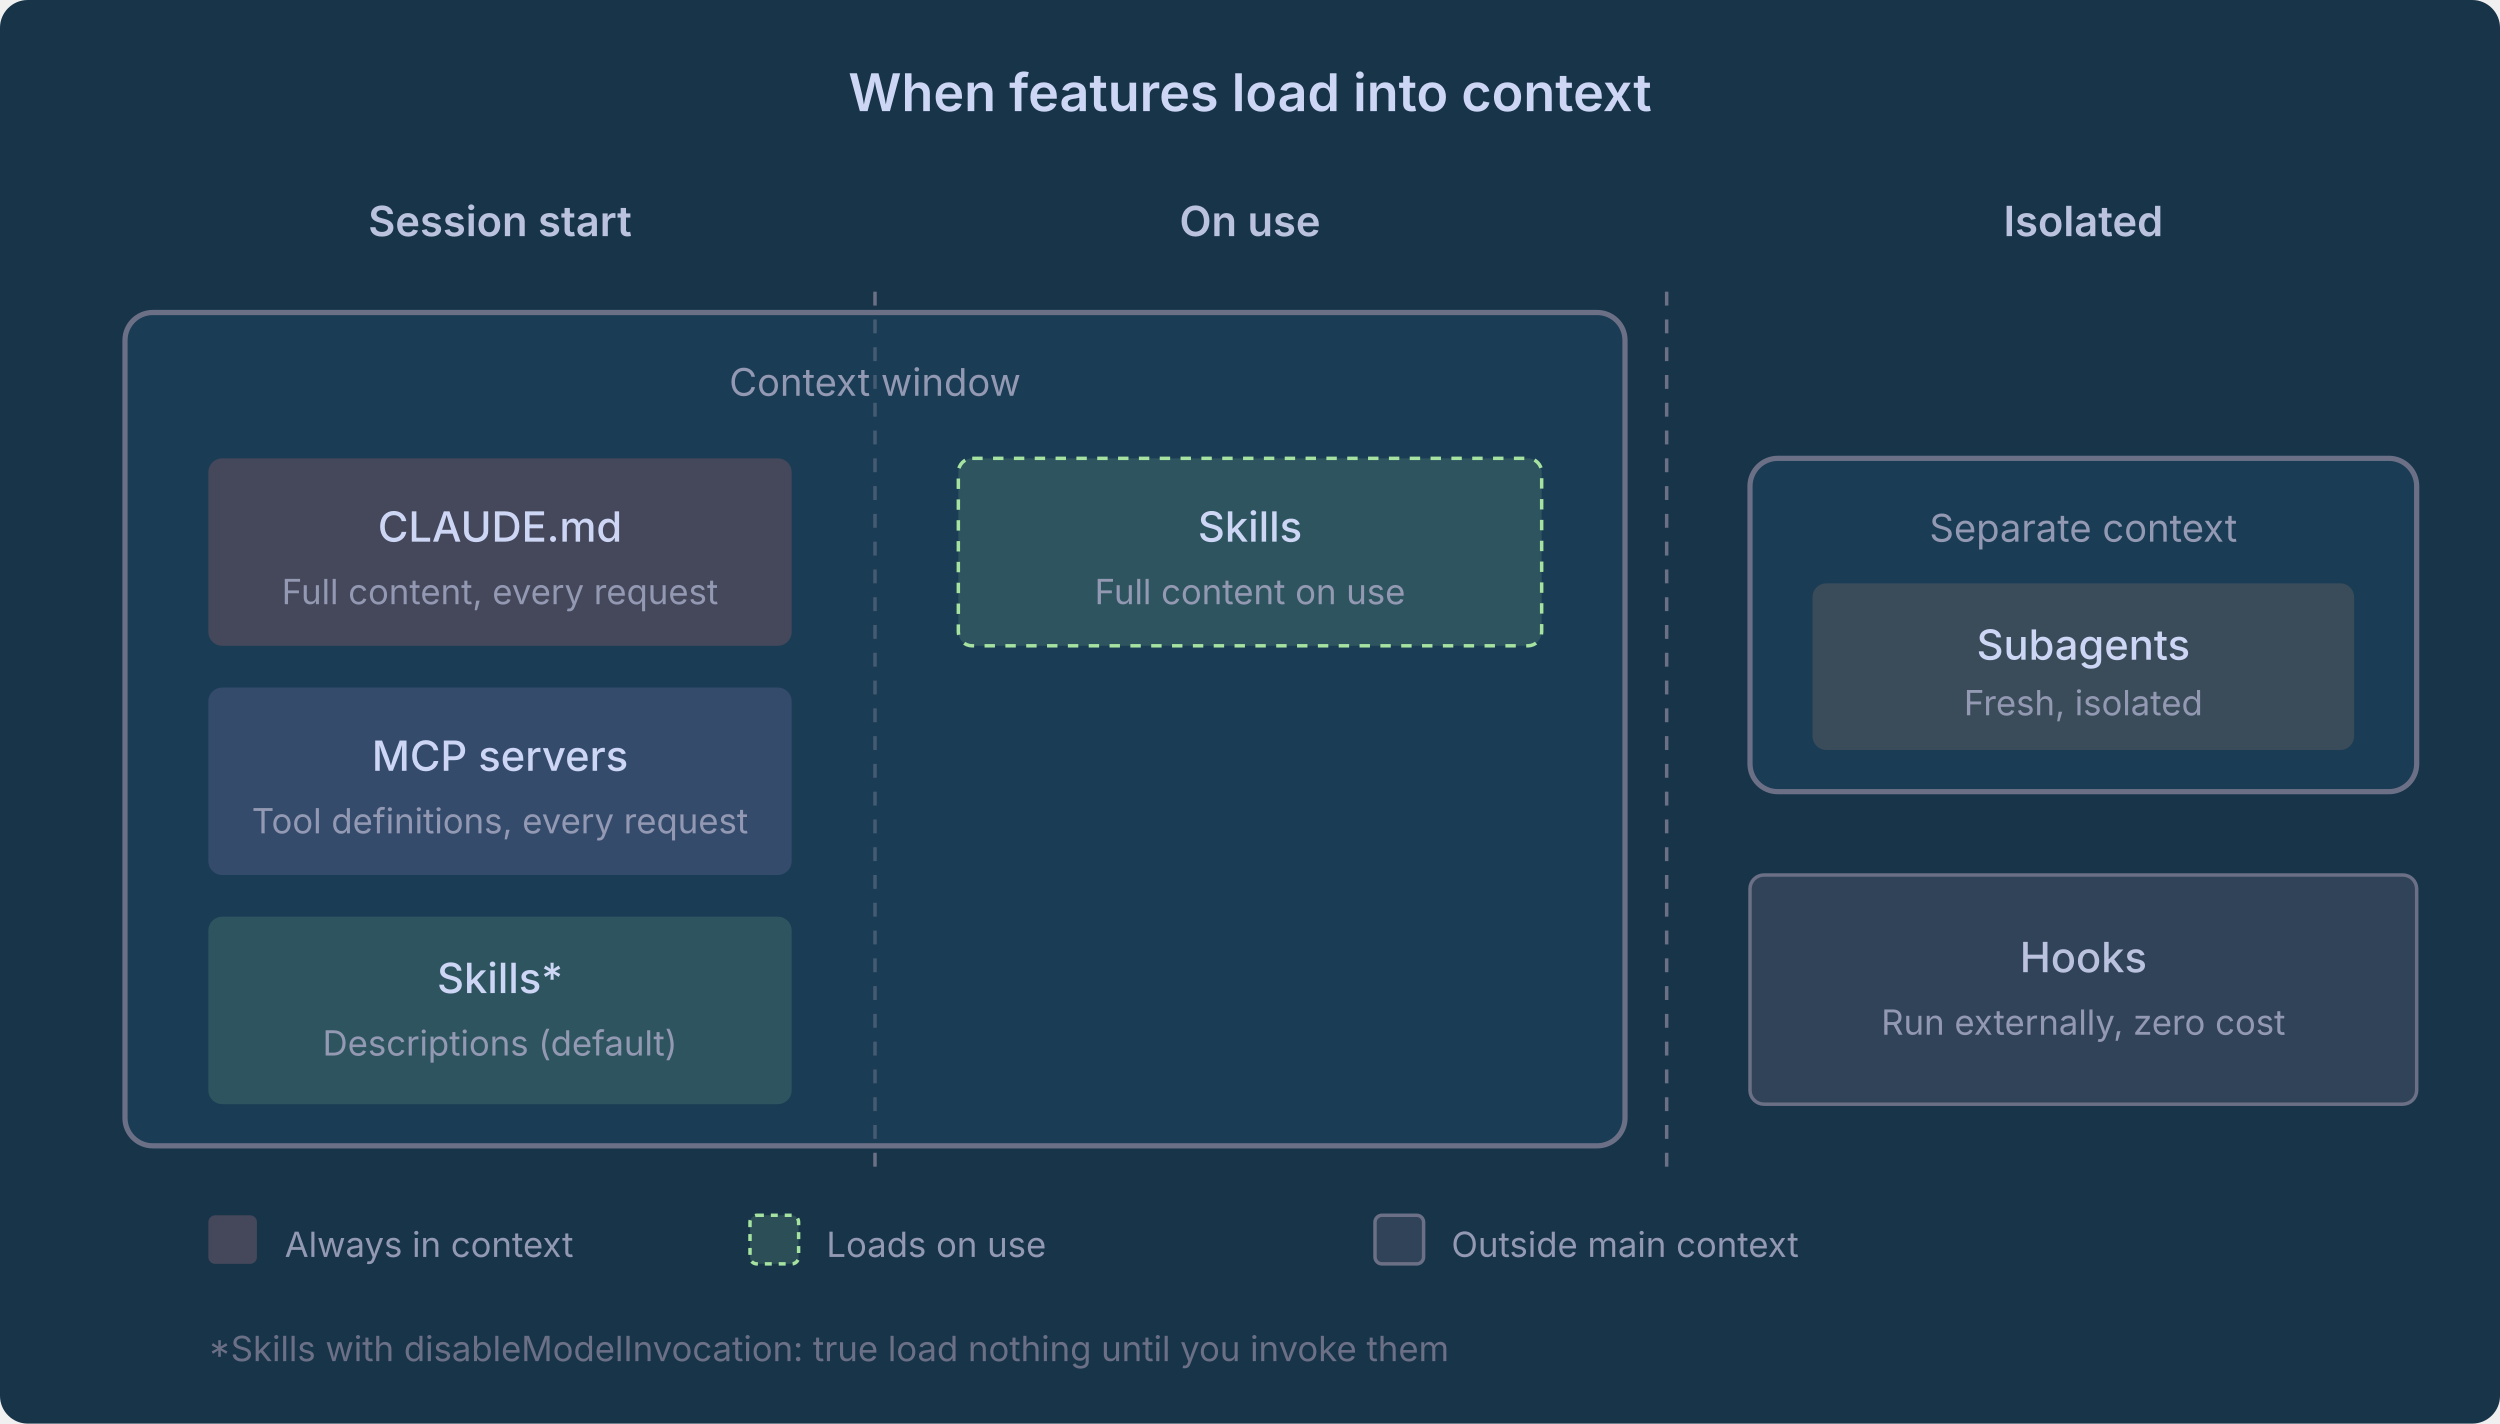
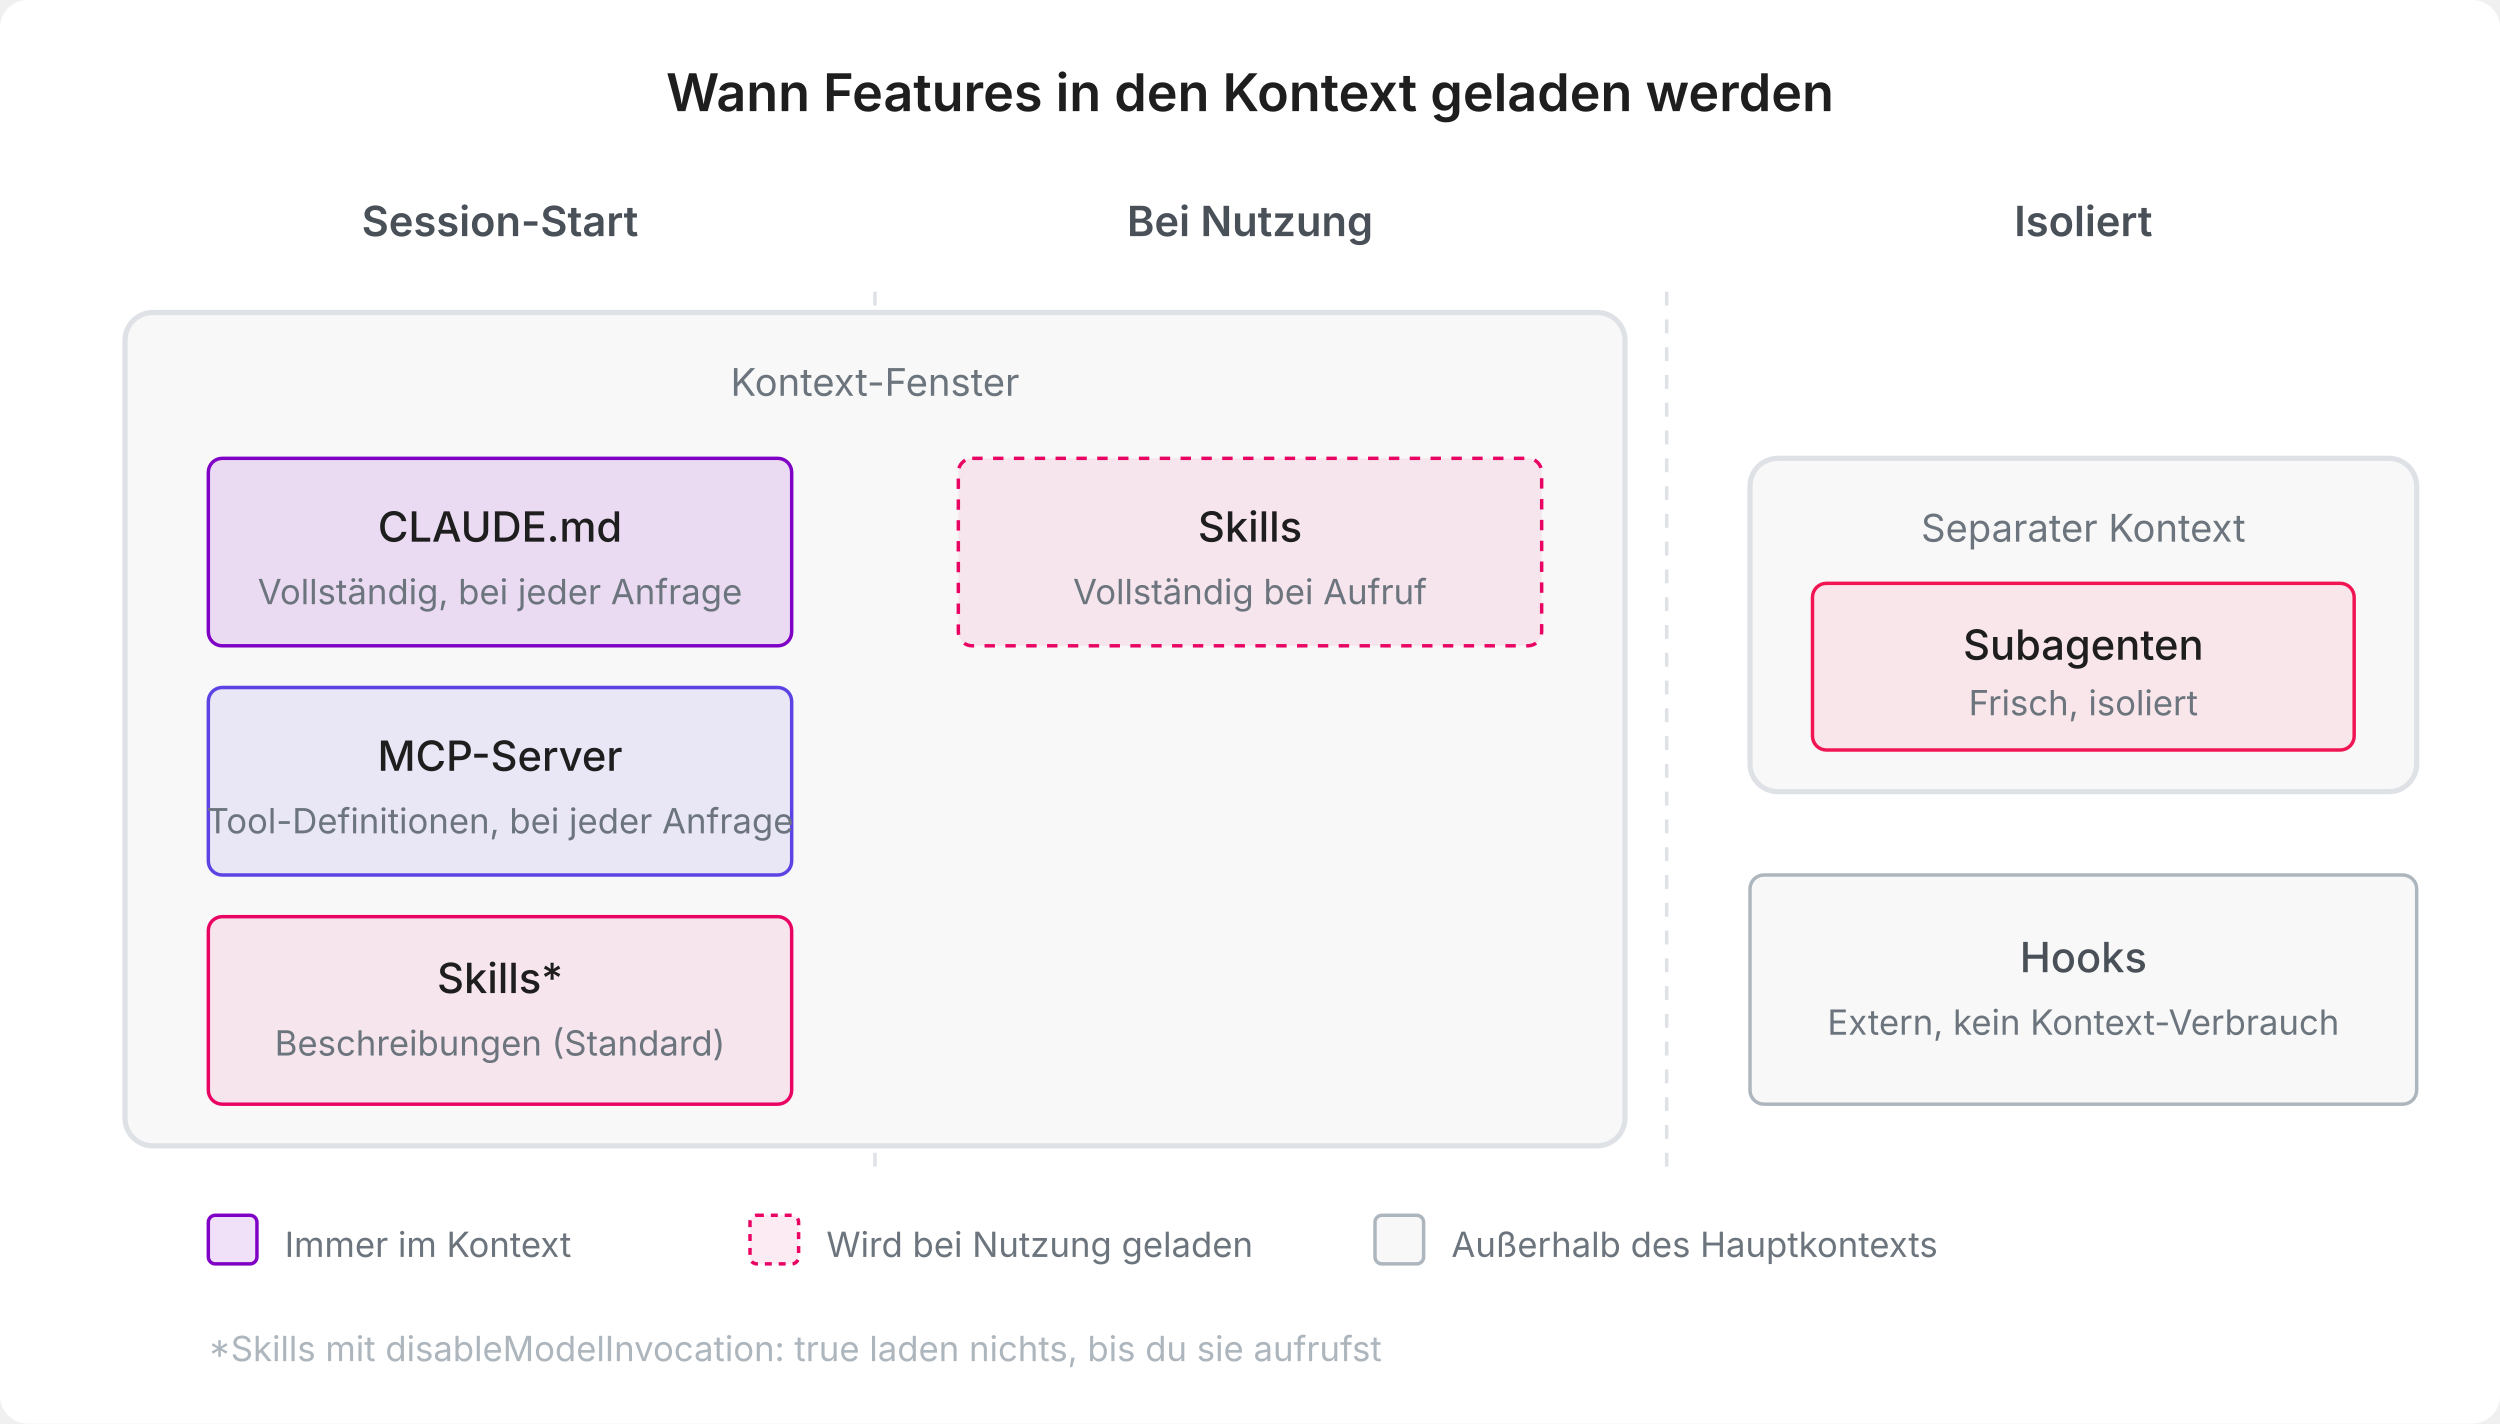
<svg xmlns="http://www.w3.org/2000/svg" width="100%" viewBox="0 0 720 410" fill="none">
-   <rect width="720" height="410" rx="8" fill="#173449" />
-   <text x="360" y="32" text-anchor="middle" font-family="system-ui, -apple-system, sans-serif" font-size="15" font-weight="600" fill="#CDD6F4">When features load into context</text>
-   <text x="144" y="68" text-anchor="middle" font-family="system-ui, -apple-system, sans-serif" font-size="12" font-weight="600" fill="#BAC2DE">Session start</text>
-   <text x="360" y="68" text-anchor="middle" font-family="system-ui, -apple-system, sans-serif" font-size="12" font-weight="600" fill="#BAC2DE">On use</text>
-   <text x="600" y="68" text-anchor="middle" font-family="system-ui, -apple-system, sans-serif" font-size="12" font-weight="600" fill="#BAC2DE">Isolated</text>
-   <line x1="252" y1="84" x2="252" y2="336" stroke="#6C7086" stroke-width="1" stroke-dasharray="4 4" />
-   <line x1="480" y1="84" x2="480" y2="336" stroke="#6C7086" stroke-width="1" stroke-dasharray="4 4" />
-   <rect x="36" y="90" width="432" height="240" rx="8" fill="#1F4460" fill-opacity="0.5" stroke="#6C7086" stroke-width="1.5" />
-   <text x="252" y="114" text-anchor="middle" font-family="system-ui, -apple-system, sans-serif" font-size="11" fill="#9399B2">Context window</text>
-   <rect x="60" y="132" width="168" height="54" rx="4" fill="#45475A" />
-   <text x="144" y="156" text-anchor="middle" font-family="system-ui, -apple-system, sans-serif" font-size="12" font-weight="500" fill="#CDD6F4">CLAUDE.md</text>
-   <text x="144" y="174" text-anchor="middle" font-family="system-ui, -apple-system, sans-serif" font-size="10" fill="#9399B2">Full content, every request</text>
-   <rect x="60" y="198" width="168" height="54" rx="4" fill="#CBA6F7" fill-opacity="0.15" />
-   <text x="144" y="222" text-anchor="middle" font-family="system-ui, -apple-system, sans-serif" font-size="12" font-weight="500" fill="#CDD6F4">MCP servers</text>
-   <text x="144" y="240" text-anchor="middle" font-family="system-ui, -apple-system, sans-serif" font-size="10" fill="#9399B2">Tool definitions, every request</text>
-   <rect x="60" y="264" width="168" height="54" rx="4" fill="#A6E3A1" fill-opacity="0.15" />
-   <text x="144" y="286" text-anchor="middle" font-family="system-ui, -apple-system, sans-serif" font-size="12" font-weight="500" fill="#CDD6F4">Skills*</text>
-   <text x="144" y="304" text-anchor="middle" font-family="system-ui, -apple-system, sans-serif" font-size="10" fill="#9399B2">Descriptions (default)</text>
-   <rect x="276" y="132" width="168" height="54" rx="4" fill="#A6E3A1" fill-opacity="0.15" stroke="#A6E3A1" stroke-width="1" stroke-dasharray="3 3" />
-   <text x="360" y="156" text-anchor="middle" font-family="system-ui, -apple-system, sans-serif" font-size="12" font-weight="500" fill="#CDD6F4">Skills</text>
-   <text x="360" y="174" text-anchor="middle" font-family="system-ui, -apple-system, sans-serif" font-size="10" fill="#9399B2">Full content on use</text>
-   <rect x="504" y="132" width="192" height="96" rx="8" fill="#1F4460" fill-opacity="0.5" stroke="#6C7086" stroke-width="1.5" />
-   <text x="600" y="156" text-anchor="middle" font-family="system-ui, -apple-system, sans-serif" font-size="11" fill="#9399B2">Separate context</text>
-   <rect x="522" y="168" width="156" height="48" rx="4" fill="#F5A97F" fill-opacity="0.15" />
-   <text x="600" y="190" text-anchor="middle" font-family="system-ui, -apple-system, sans-serif" font-size="12" font-weight="500" fill="#CDD6F4">Subagents</text>
-   <text x="600" y="206" text-anchor="middle" font-family="system-ui, -apple-system, sans-serif" font-size="10" fill="#9399B2">Fresh, isolated</text>
-   <rect x="504" y="252" width="192" height="66" rx="4" fill="#585B70" fill-opacity="0.4" stroke="#6C7086" stroke-width="1" />
-   <text x="600" y="280" text-anchor="middle" font-family="system-ui, -apple-system, sans-serif" font-size="12" font-weight="500" fill="#BAC2DE">Hooks</text>
-   <text x="600" y="298" text-anchor="middle" font-family="system-ui, -apple-system, sans-serif" font-size="10" fill="#9399B2">Run externally, zero cost</text>
-   <rect x="60" y="350" width="14" height="14" rx="2" fill="#45475A" />
-   <text x="82" y="362" font-family="system-ui, -apple-system, sans-serif" font-size="10" fill="#9399B2">Always in context</text>
-   <rect x="216" y="350" width="14" height="14" rx="2" fill="#A6E3A1" fill-opacity="0.15" stroke="#A6E3A1" stroke-width="1" stroke-dasharray="2 2" />
-   <text x="238" y="362" font-family="system-ui, -apple-system, sans-serif" font-size="10" fill="#9399B2">Loads on use</text>
-   <rect x="396" y="350" width="14" height="14" rx="2" fill="#585B70" fill-opacity="0.4" stroke="#6C7086" stroke-width="1" />
-   <text x="418" y="362" font-family="system-ui, -apple-system, sans-serif" font-size="10" fill="#9399B2">Outside main context</text>
-   <text x="60" y="392" font-family="system-ui, -apple-system, sans-serif" font-size="10" fill="#6C7086">*Skills with disableModelInvocation: true load nothing until you invoke them</text>
+   <rect width="720" height="410" rx="8" fill="#FFFFFF" />
+   <text x="360" y="32" text-anchor="middle" font-family="system-ui, -apple-system, sans-serif" font-size="15" font-weight="600" fill="#1E1E1E">Wann Features in den Kontext geladen werden</text>
+   <text x="144" y="68" text-anchor="middle" font-family="system-ui, -apple-system, sans-serif" font-size="12" font-weight="600" fill="#495057">Session-Start</text>
+   <text x="360" y="68" text-anchor="middle" font-family="system-ui, -apple-system, sans-serif" font-size="12" font-weight="600" fill="#495057">Bei Nutzung</text>
+   <text x="600" y="68" text-anchor="middle" font-family="system-ui, -apple-system, sans-serif" font-size="12" font-weight="600" fill="#495057">Isoliert</text>
+   <line x1="252" y1="84" x2="252" y2="336" stroke="#dee2e6" stroke-width="1" stroke-dasharray="4 4" />
+   <line x1="480" y1="84" x2="480" y2="336" stroke="#dee2e6" stroke-width="1" stroke-dasharray="4 4" />
+   <rect x="36" y="90" width="432" height="240" rx="8" fill="#F8F8F8" stroke="#dee2e6" stroke-width="1.5" />
+   <text x="252" y="114" text-anchor="middle" font-family="system-ui, -apple-system, sans-serif" font-size="11" fill="#6c757d">Kontext-Fenster</text>
+   <rect x="60" y="132" width="168" height="54" rx="4" fill="#8001c6" fill-opacity="0.12" stroke="#8001c6" stroke-width="1" />
+   <text x="144" y="156" text-anchor="middle" font-family="system-ui, -apple-system, sans-serif" font-size="12" font-weight="500" fill="#1E1E1E">CLAUDE.md</text>
+   <text x="144" y="174" text-anchor="middle" font-family="system-ui, -apple-system, sans-serif" font-size="10" fill="#6c757d">Vollständig, bei jeder Anfrage</text>
+   <rect x="60" y="198" width="168" height="54" rx="4" fill="#5C44E4" fill-opacity="0.1" stroke="#5C44E4" stroke-width="1" />
+   <text x="144" y="222" text-anchor="middle" font-family="system-ui, -apple-system, sans-serif" font-size="12" font-weight="500" fill="#1E1E1E">MCP-Server</text>
+   <text x="144" y="240" text-anchor="middle" font-family="system-ui, -apple-system, sans-serif" font-size="10" fill="#6c757d">Tool-Definitionen, bei jeder Anfrage</text>
+   <rect x="60" y="264" width="168" height="54" rx="4" fill="#E90464" fill-opacity="0.08" stroke="#E90464" stroke-width="1" />
+   <text x="144" y="286" text-anchor="middle" font-family="system-ui, -apple-system, sans-serif" font-size="12" font-weight="500" fill="#1E1E1E">Skills*</text>
+   <text x="144" y="304" text-anchor="middle" font-family="system-ui, -apple-system, sans-serif" font-size="10" fill="#6c757d">Beschreibungen (Standard)</text>
+   <rect x="276" y="132" width="168" height="54" rx="4" fill="#E90464" fill-opacity="0.08" stroke="#E90464" stroke-width="1" stroke-dasharray="3 3" />
+   <text x="360" y="156" text-anchor="middle" font-family="system-ui, -apple-system, sans-serif" font-size="12" font-weight="500" fill="#1E1E1E">Skills</text>
+   <text x="360" y="174" text-anchor="middle" font-family="system-ui, -apple-system, sans-serif" font-size="10" fill="#6c757d">Vollständig bei Aufruf</text>
+   <rect x="504" y="132" width="192" height="96" rx="8" fill="#F8F8F8" stroke="#dee2e6" stroke-width="1.5" />
+   <text x="600" y="156" text-anchor="middle" font-family="system-ui, -apple-system, sans-serif" font-size="11" fill="#6c757d">Separater Kontext</text>
+   <rect x="522" y="168" width="156" height="48" rx="4" fill="#f11653" fill-opacity="0.08" stroke="#f11653" stroke-width="1" />
+   <text x="600" y="190" text-anchor="middle" font-family="system-ui, -apple-system, sans-serif" font-size="12" font-weight="500" fill="#1E1E1E">Subagenten</text>
+   <text x="600" y="206" text-anchor="middle" font-family="system-ui, -apple-system, sans-serif" font-size="10" fill="#6c757d">Frisch, isoliert</text>
+   <rect x="504" y="252" width="192" height="66" rx="4" fill="#F8F8F8" stroke="#adb5bd" stroke-width="1" />
+   <text x="600" y="280" text-anchor="middle" font-family="system-ui, -apple-system, sans-serif" font-size="12" font-weight="500" fill="#495057">Hooks</text>
+   <text x="600" y="298" text-anchor="middle" font-family="system-ui, -apple-system, sans-serif" font-size="10" fill="#6c757d">Extern, kein Kontext-Verbrauch</text>
+   <rect x="60" y="350" width="14" height="14" rx="2" fill="#8001c6" fill-opacity="0.12" stroke="#8001c6" stroke-width="1" />
+   <text x="82" y="362" font-family="system-ui, -apple-system, sans-serif" font-size="10" fill="#6c757d">Immer im Kontext</text>
+   <rect x="216" y="350" width="14" height="14" rx="2" fill="#E90464" fill-opacity="0.08" stroke="#E90464" stroke-width="1" stroke-dasharray="2 2" />
+   <text x="238" y="362" font-family="system-ui, -apple-system, sans-serif" font-size="10" fill="#6c757d">Wird bei Nutzung geladen</text>
+   <rect x="396" y="350" width="14" height="14" rx="2" fill="#F8F8F8" stroke="#adb5bd" stroke-width="1" />
+   <text x="418" y="362" font-family="system-ui, -apple-system, sans-serif" font-size="10" fill="#6c757d">Außerhalb des Hauptkontexts</text>
+   <text x="60" y="392" font-family="system-ui, -apple-system, sans-serif" font-size="10" fill="#adb5bd">*Skills mit disableModelInvocation: true laden nichts, bis du sie aufrufst</text>
</svg>
